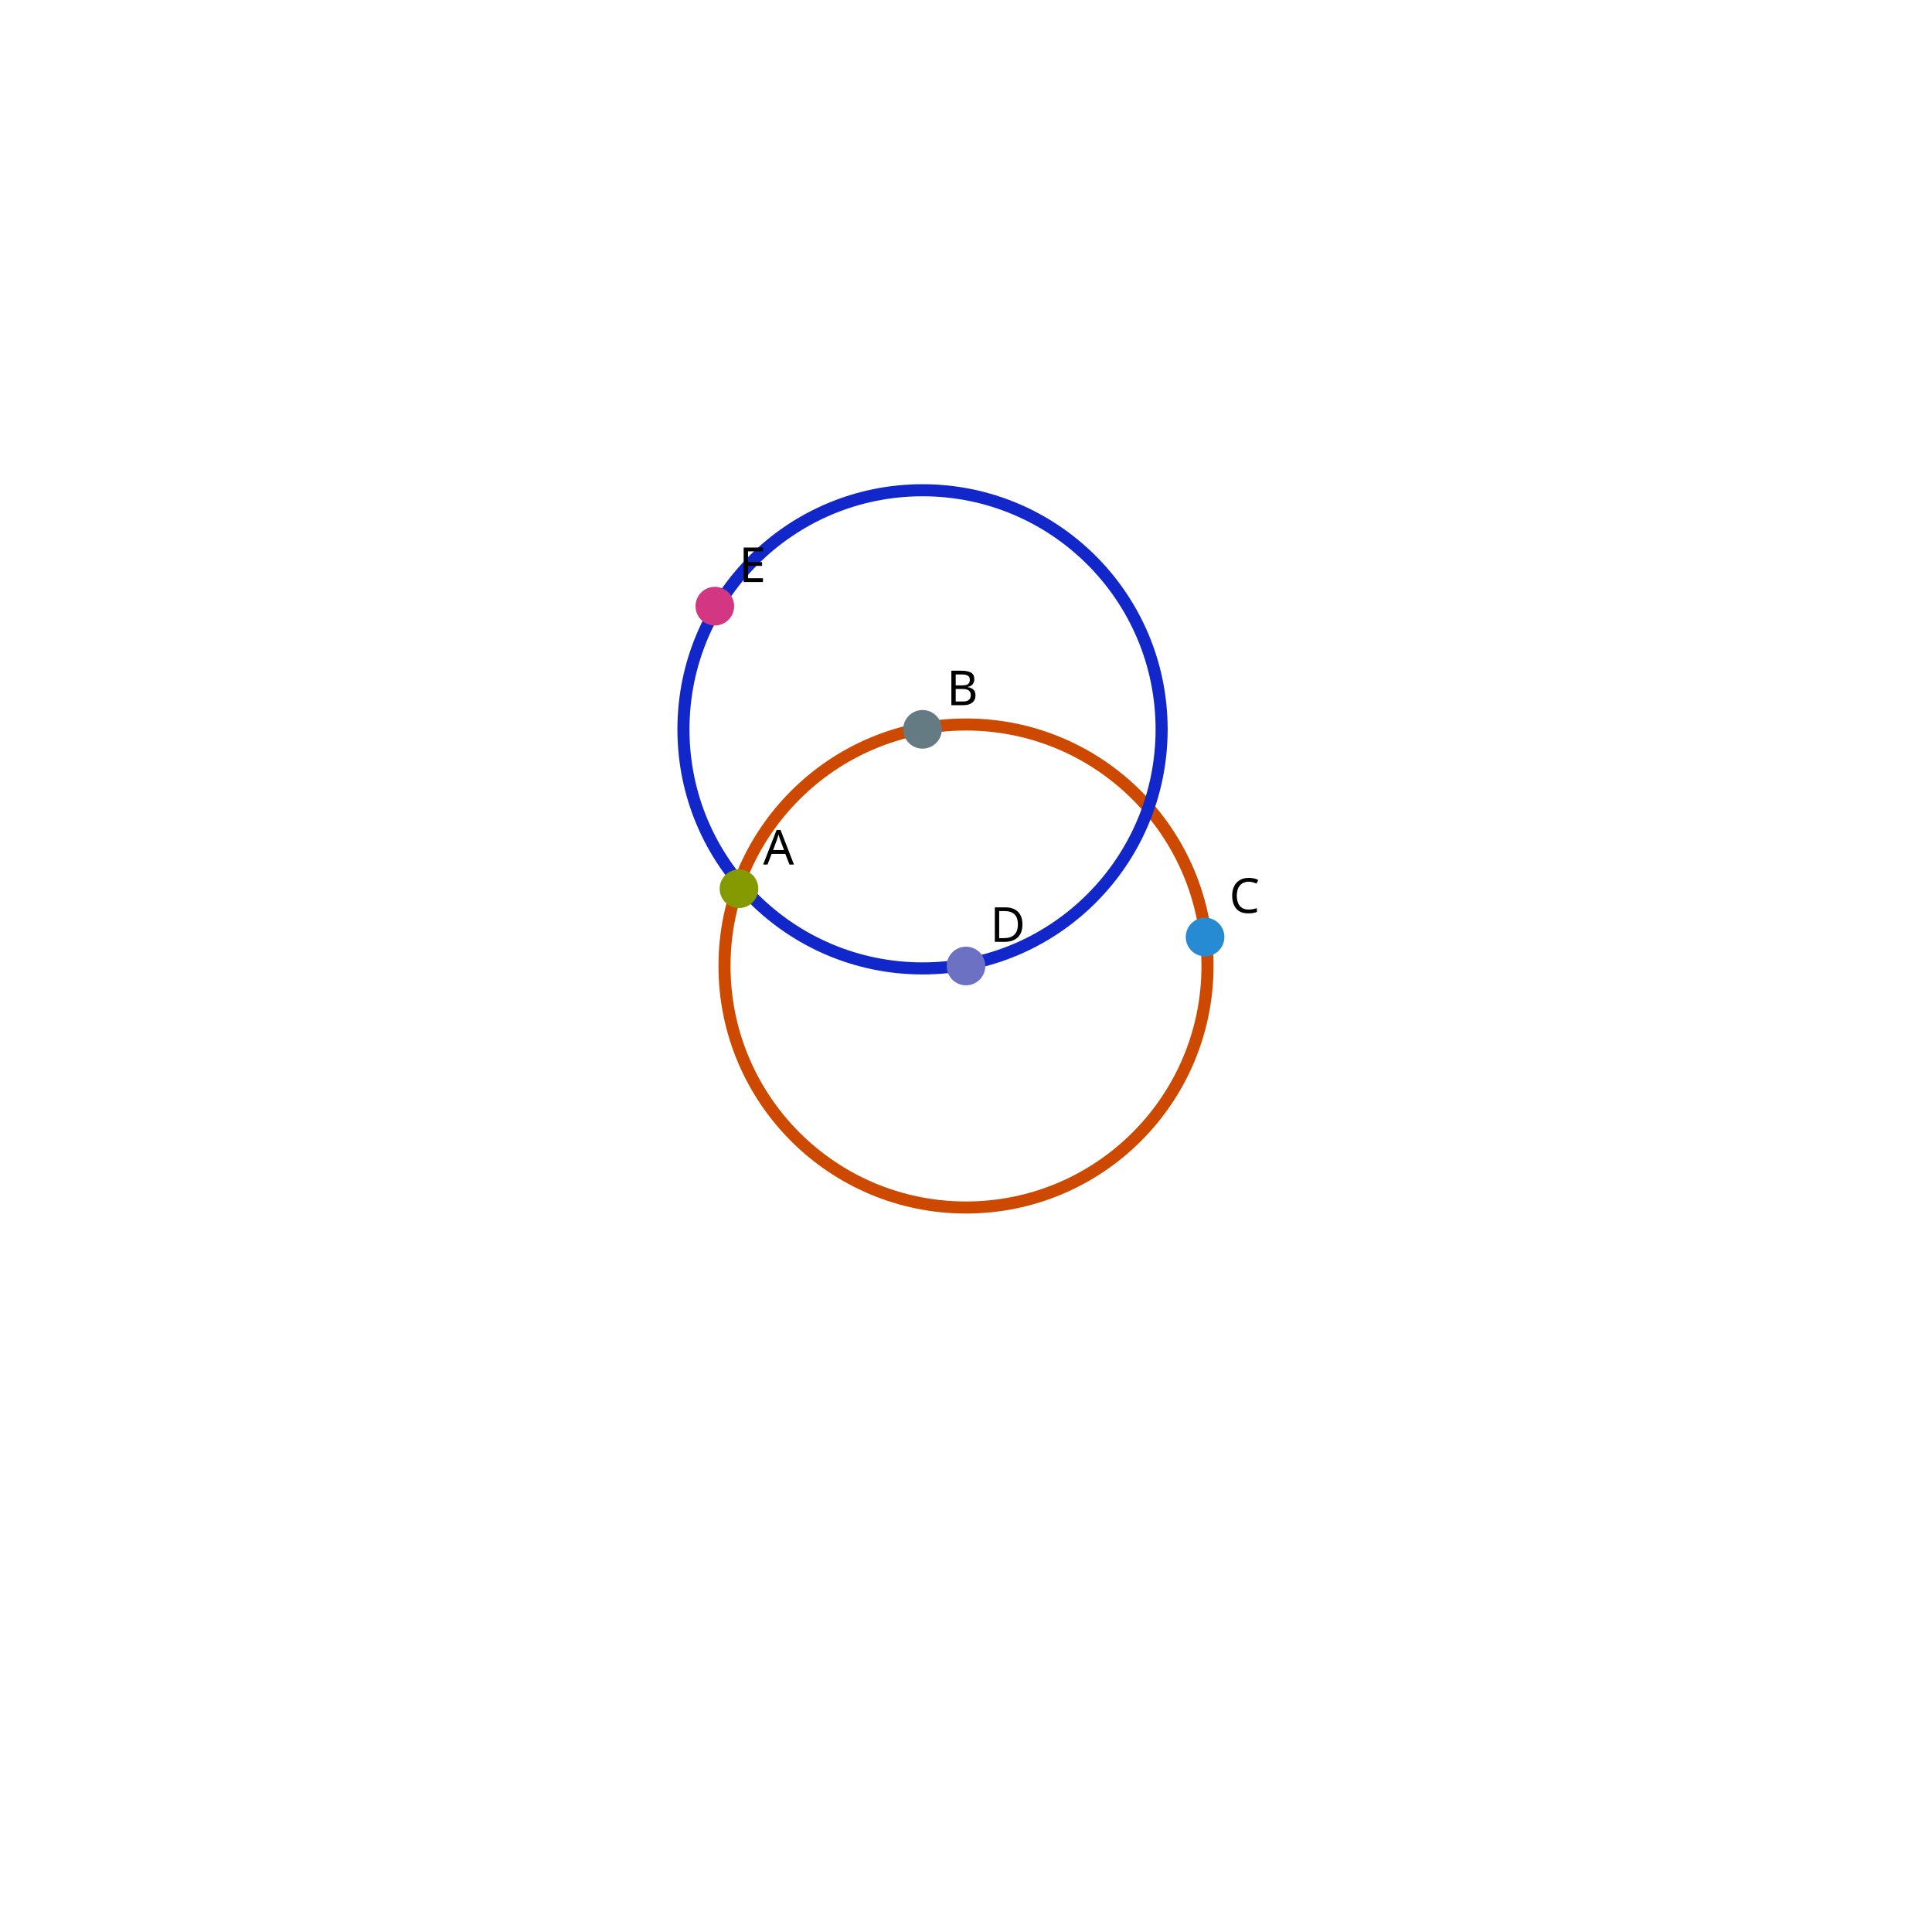
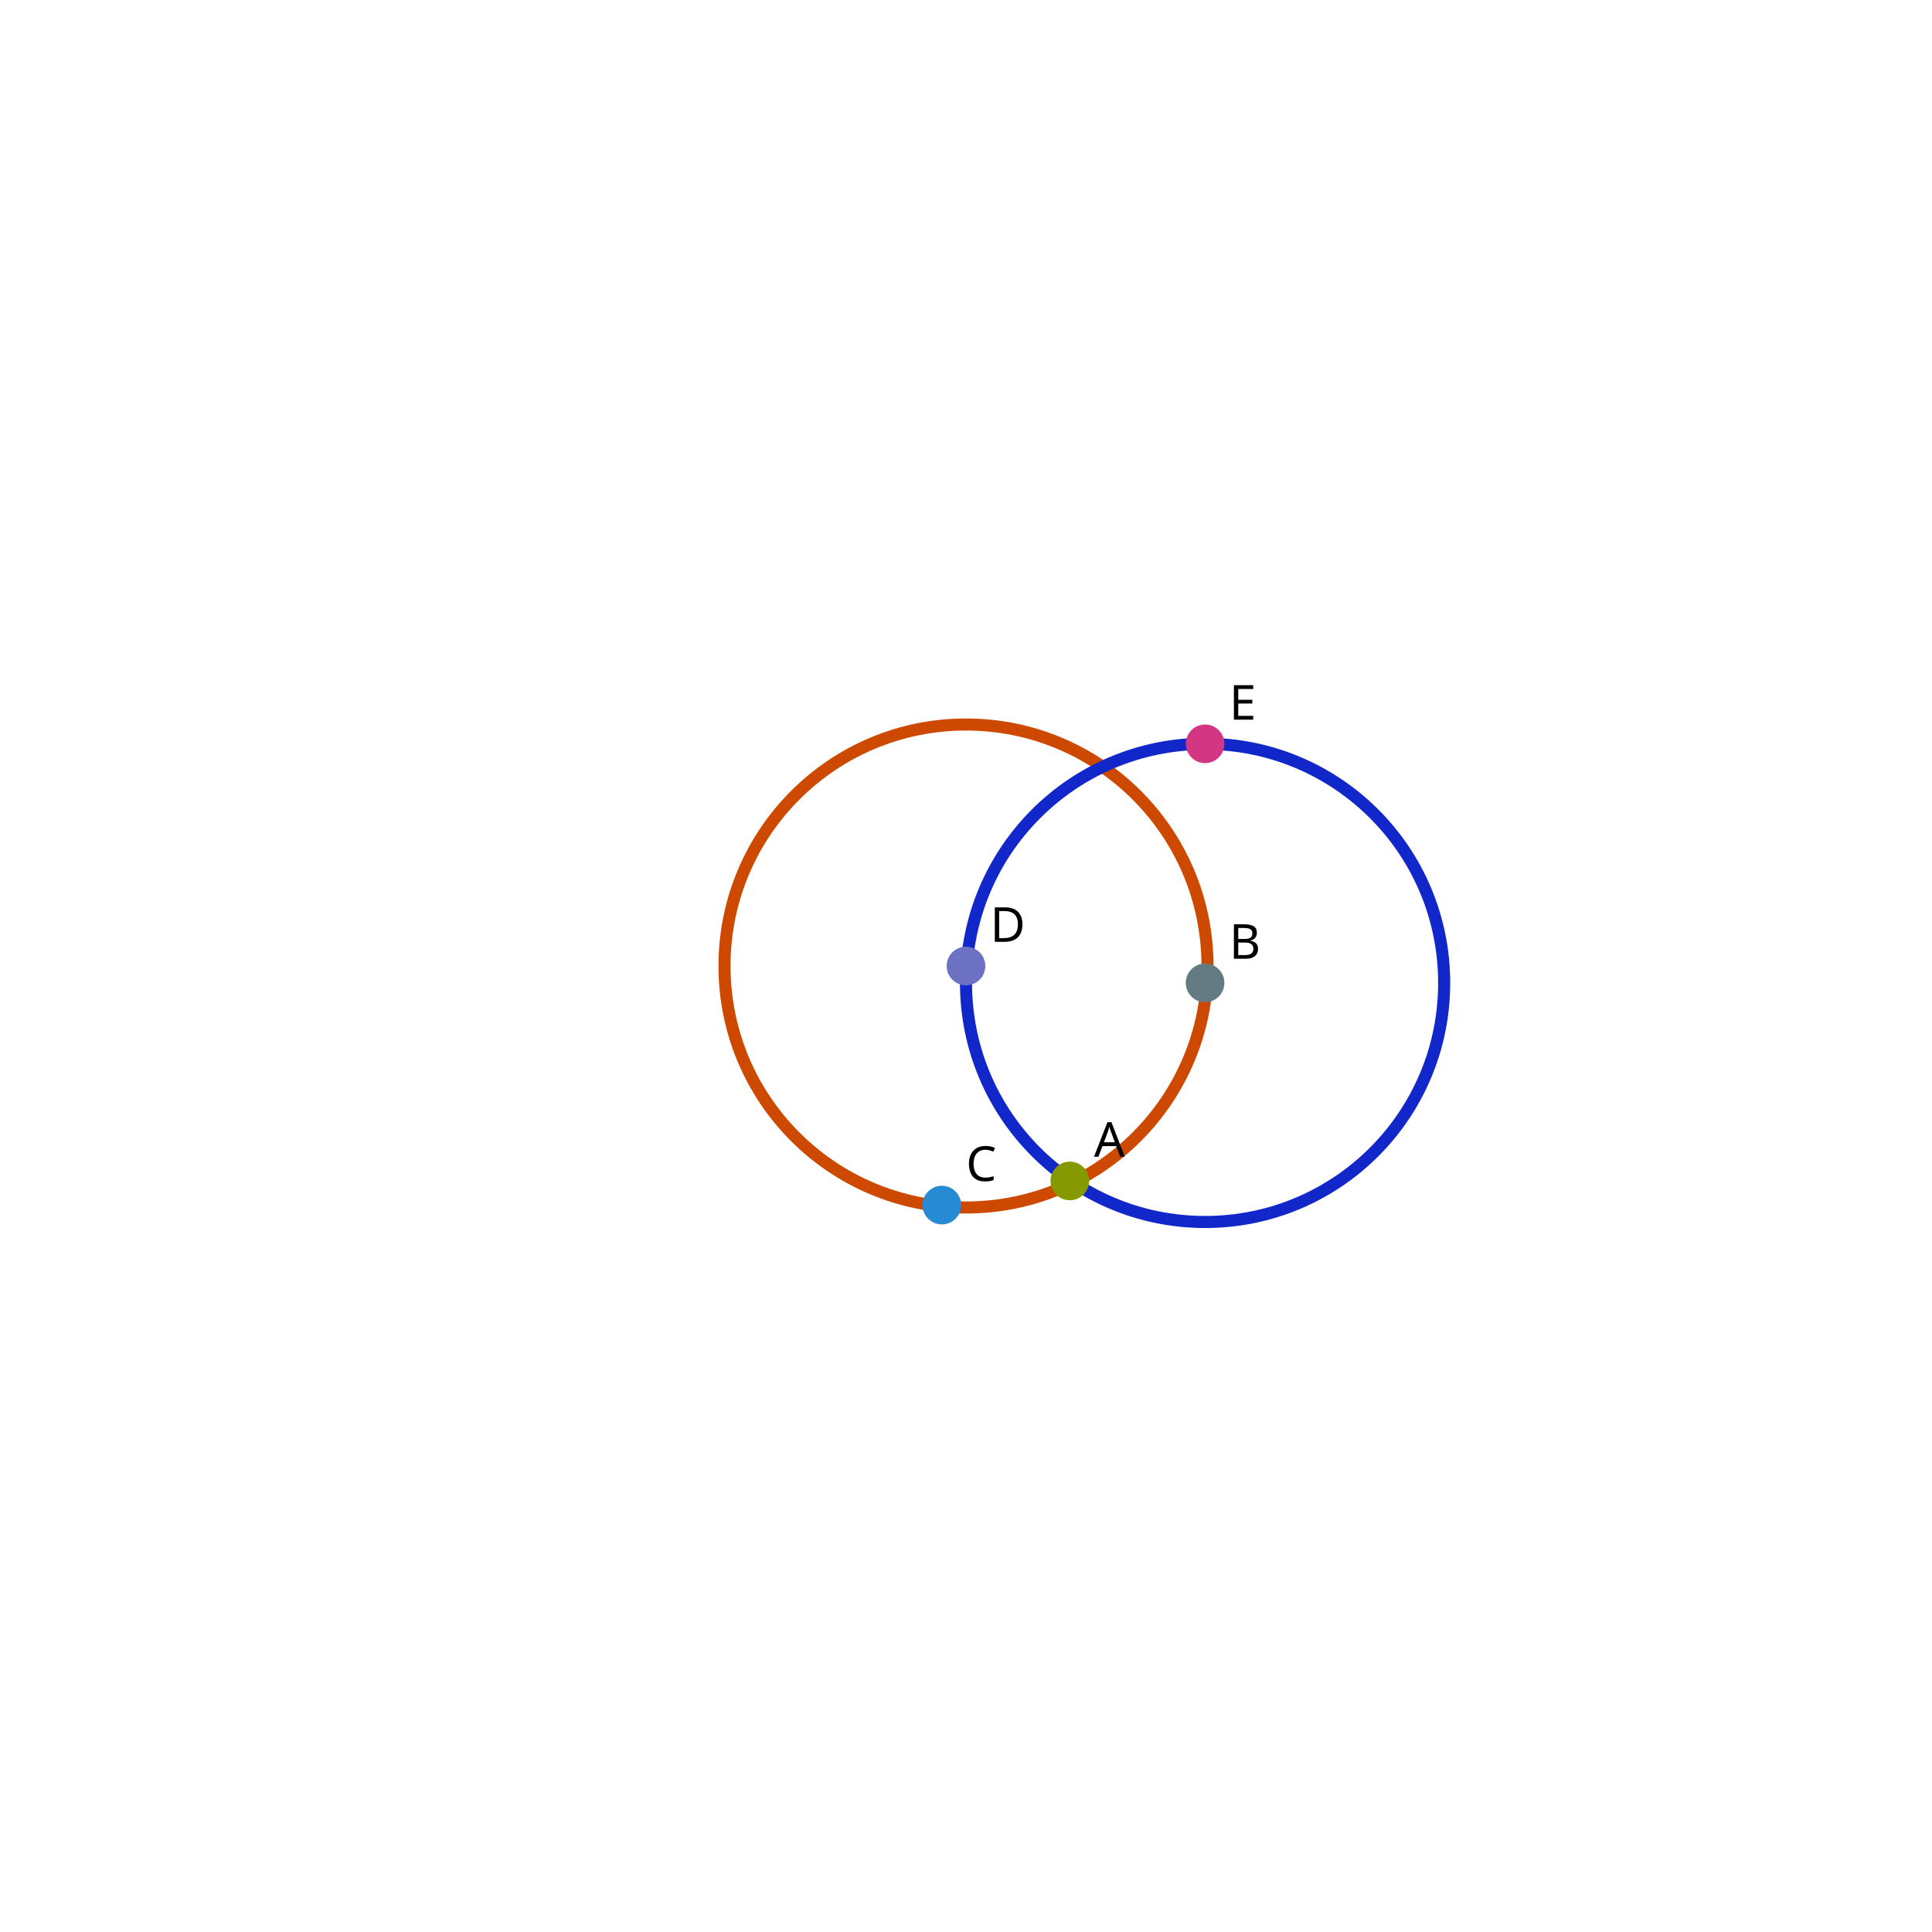
<svg xmlns="http://www.w3.org/2000/svg" width="800" height="800">
  <circle cx="400.0" cy="400.0" r="100" stroke="#ce4900" fill="#ce4900" fill-opacity="0" stroke-width="5" />
-   <circle cx="382.0" cy="302.0" r="99" stroke="#1127ca" fill="#1127ca" fill-opacity="0" stroke-width="5" />
-   <circle cx="382.0" cy="302.0" r="8.0" fill="#657b83" />
-   <text x="392.0" y="292.0" font-family="Verdana" font-size="20">B</text>
+   <circle cx="499.0" cy="407.0" r="99" stroke="#1127ca" fill="#1127ca" fill-opacity="0" stroke-width="5" />
+   <circle cx="443.0" cy="489.0" r="8.0" fill="#859900" />
+   <text x="453.0" y="479.0" font-family="Verdana" font-size="20">A</text>
+   <circle cx="499.0" cy="407.0" r="8.0" fill="#657b83" />
+   <text x="509.0" y="397.0" font-family="Verdana" font-size="20">B</text>
+   <circle cx="499.0" cy="308.0" r="8.0" fill="#d33682" />
+   <text x="509.0" y="298.0" font-family="Verdana" font-size="20">E</text>
  <circle cx="400.0" cy="400.0" r="8.0" fill="#6c71c4" />
  <text x="410.0" y="390.0" font-family="Verdana" font-size="20">D</text>
-   <circle cx="499.0" cy="388.0" r="8.0" fill="#268bd2" />
-   <text x="509.0" y="378.0" font-family="Verdana" font-size="20">C</text>
-   <circle cx="296.0" cy="251.0" r="8.0" fill="#d33682" />
-   <text x="306.0" y="241.0" font-family="Verdana" font-size="20">E</text>
-   <circle cx="306.0" cy="368.0" r="8.0" fill="#859900" />
-   <text x="316.0" y="358.0" font-family="Verdana" font-size="20">A</text>
+   <circle cx="390.0" cy="499.0" r="8.0" fill="#268bd2" />
+   <text x="400.0" y="489.0" font-family="Verdana" font-size="20">C</text>
</svg>
